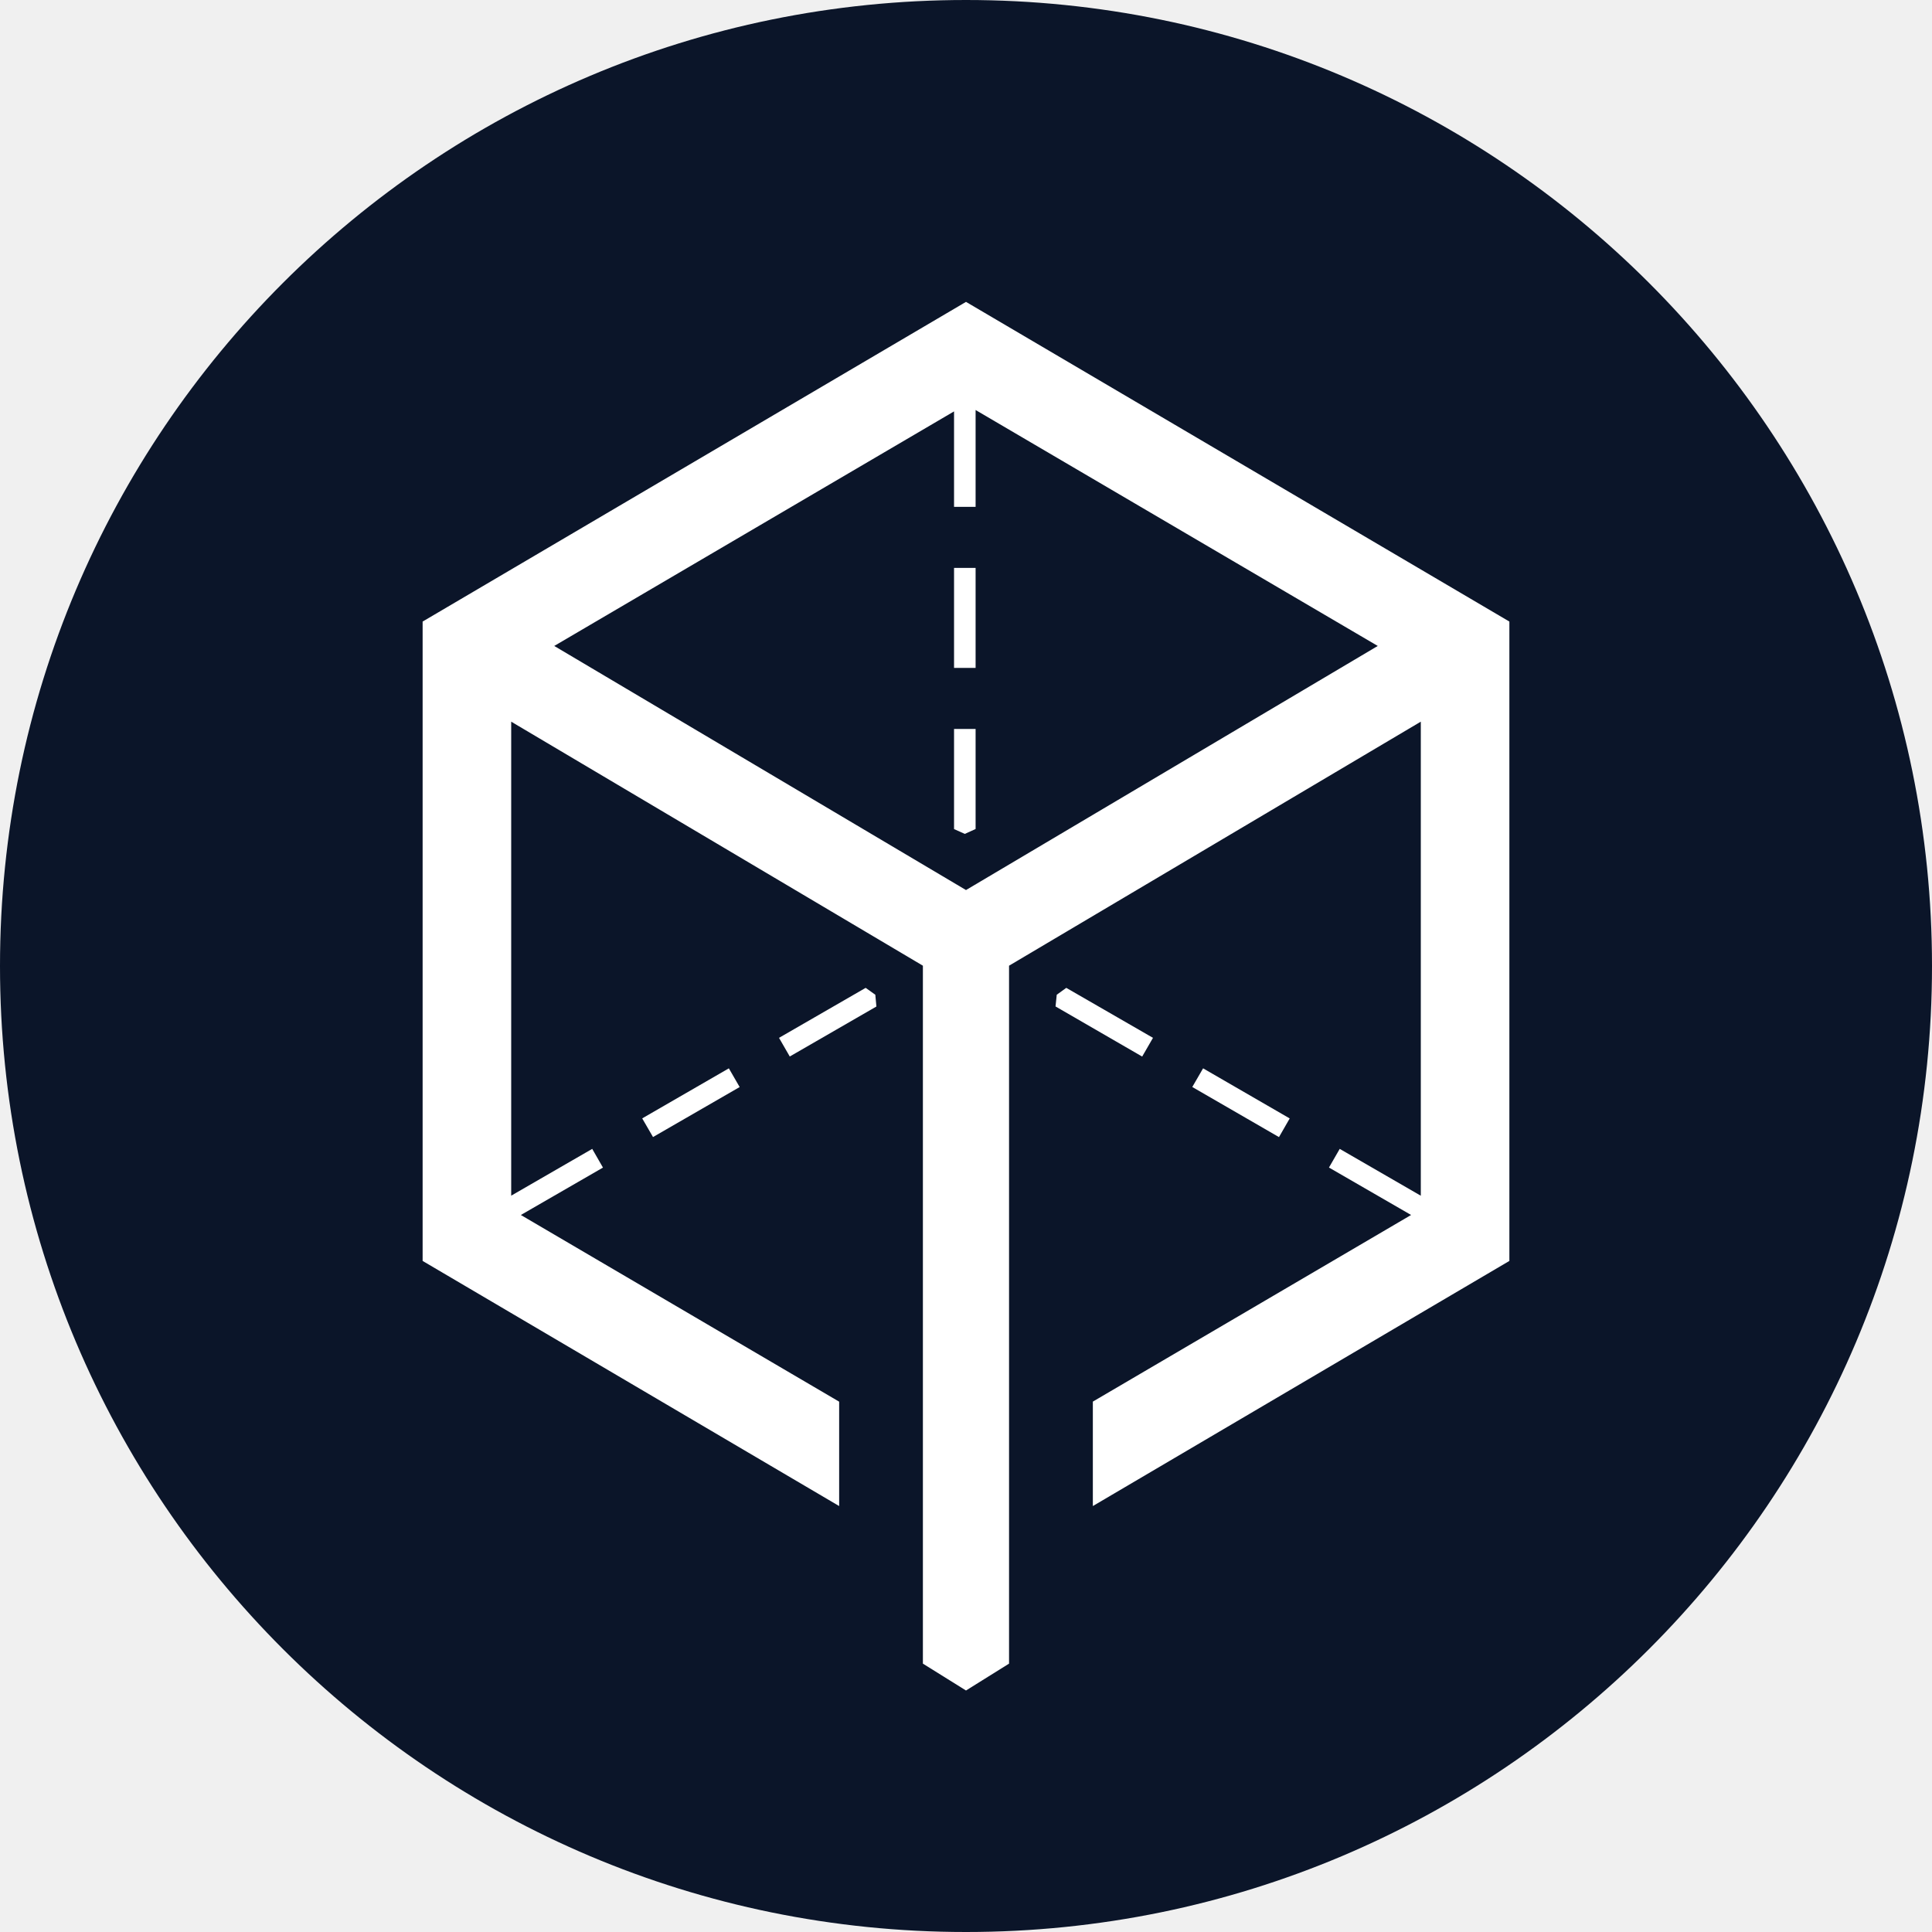
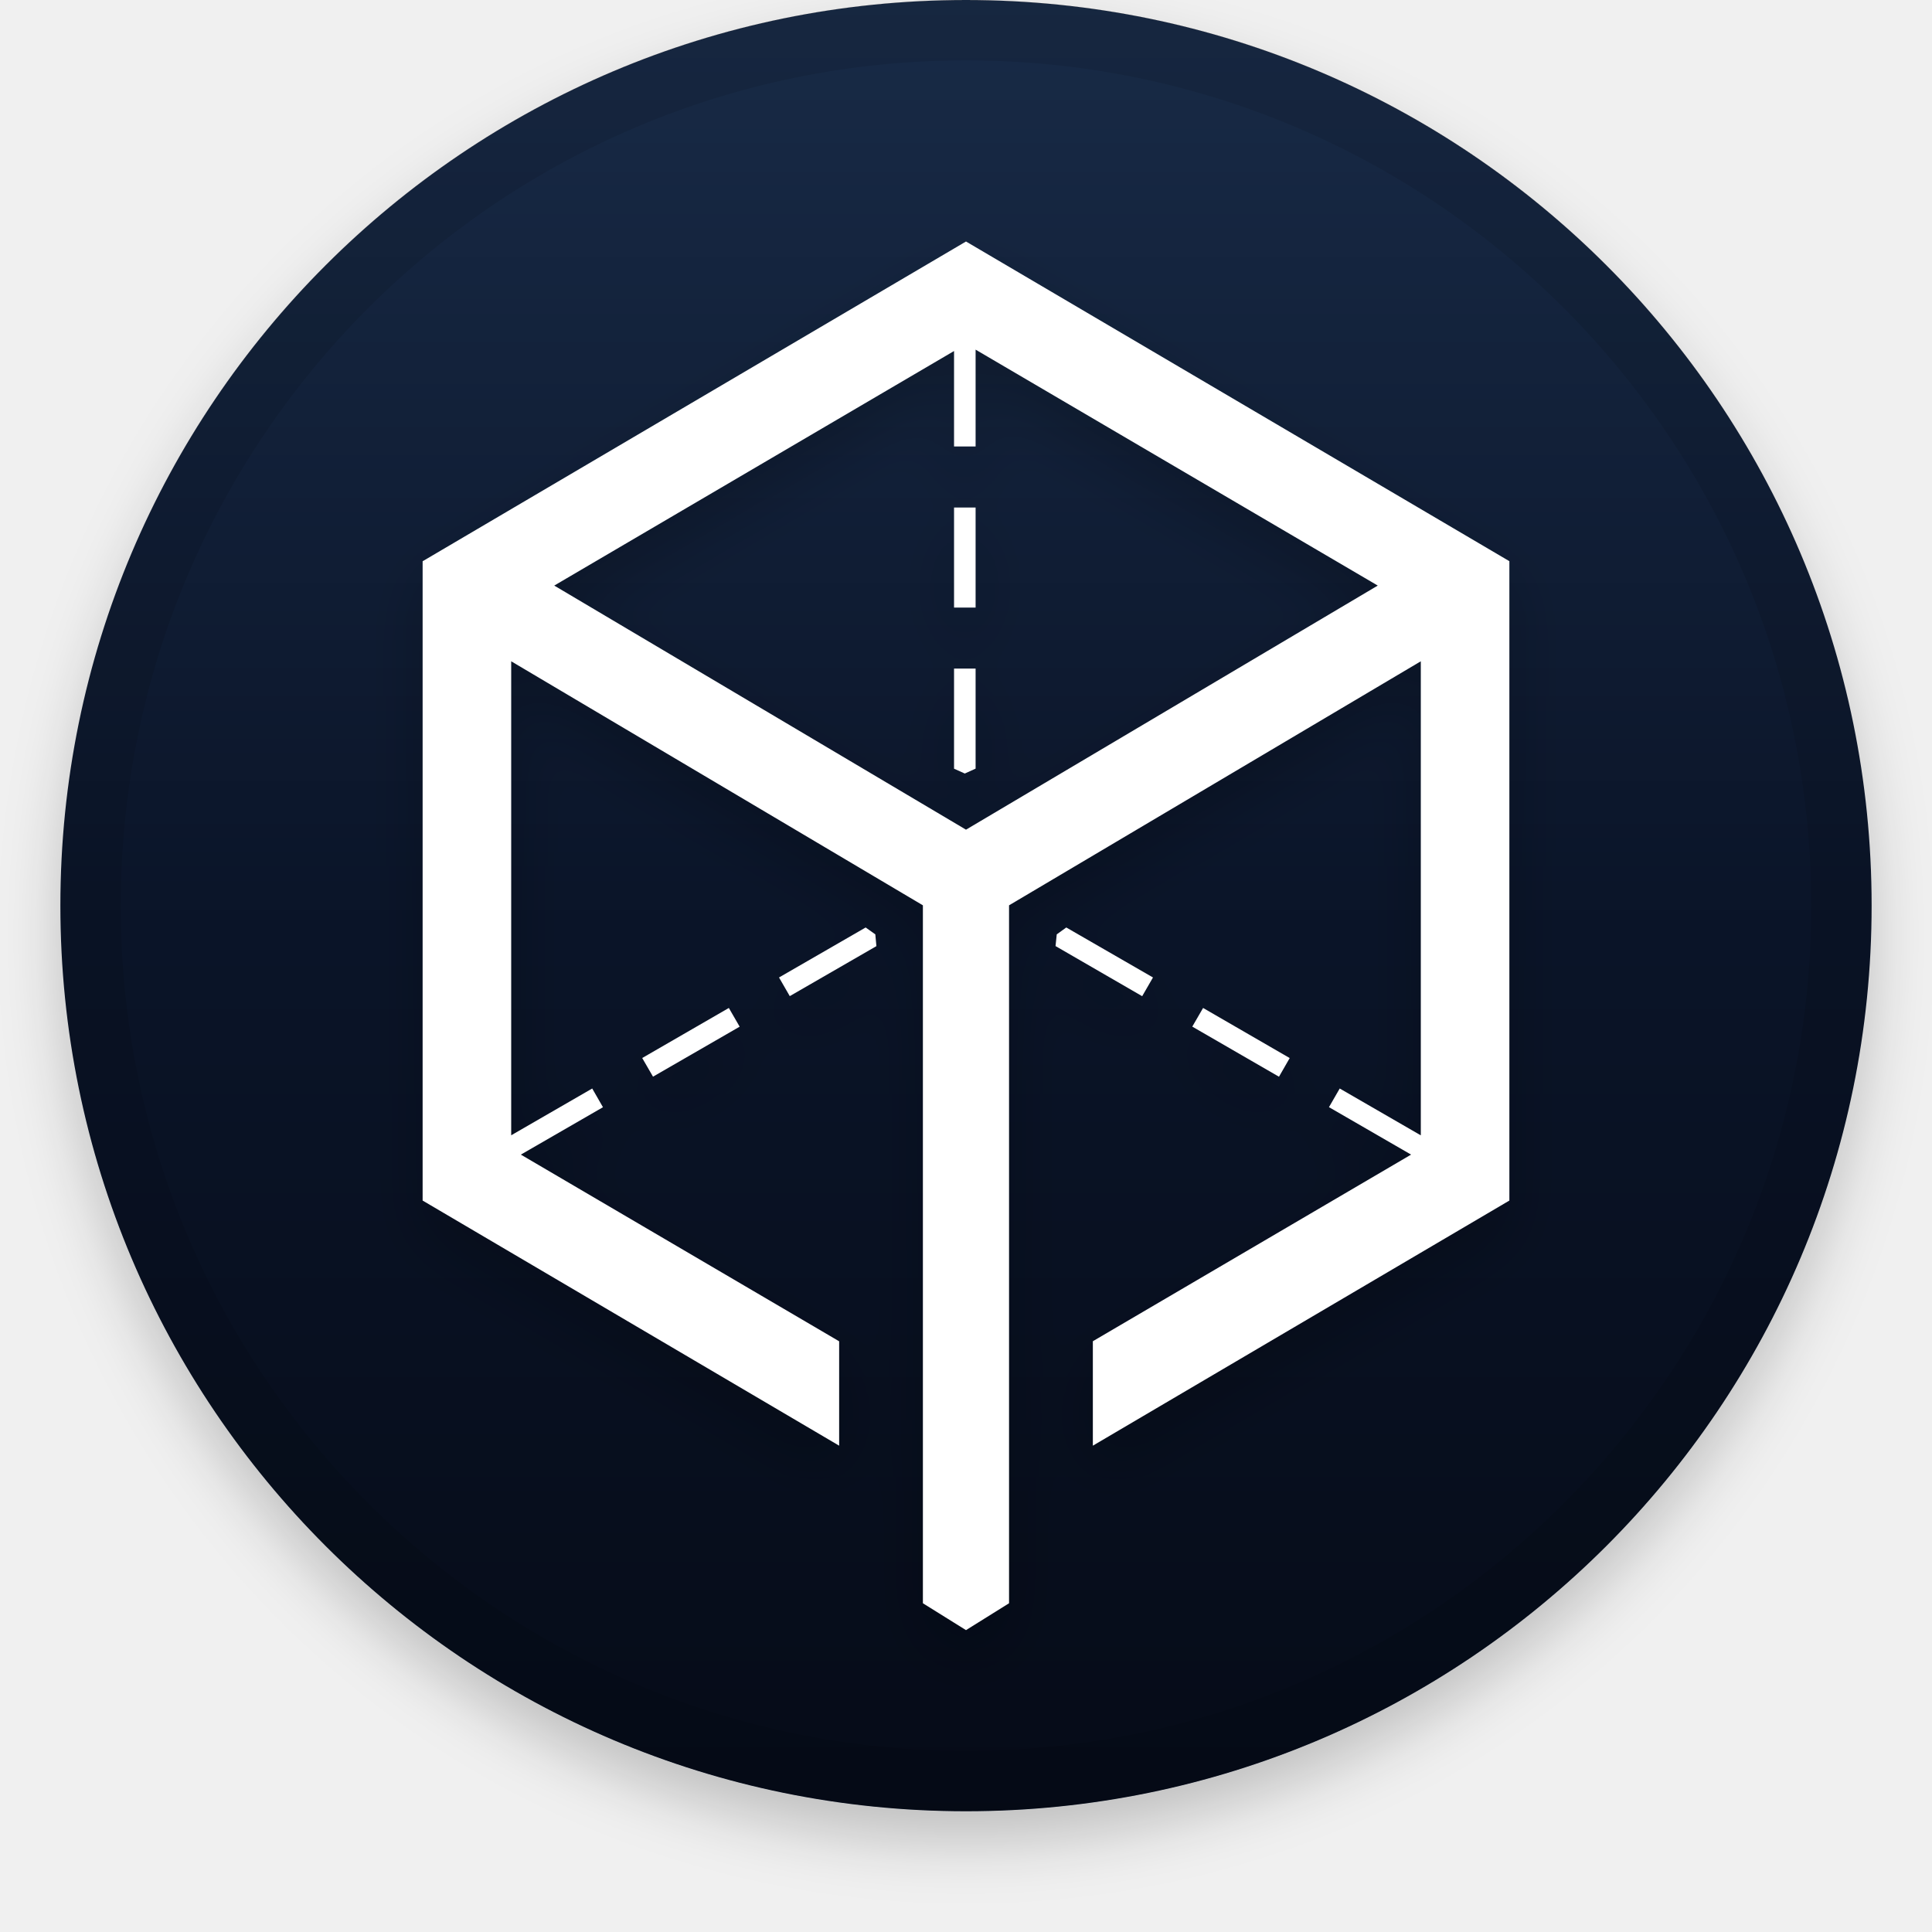
- <svg xmlns="http://www.w3.org/2000/svg" viewBox="0 0 32 32">
+ <svg xmlns="http://www.w3.org/2000/svg" xmlns:xlink="http://www.w3.org/1999/xlink" width="32" height="32" viewBox="0 0 32 32">
+   <defs>
+     <filter id="a" width="111.7%" height="111.7%" x="-5.8%" y="-4.2%" filterUnits="objectBoundingBox">
+       <feOffset dy=".5" in="SourceAlpha" result="shadowOffsetOuter1" />
+       <feGaussianBlur in="shadowOffsetOuter1" result="shadowBlurOuter1" stdDeviation=".5" />
+       <feComposite in="shadowBlurOuter1" in2="SourceAlpha" operator="out" result="shadowBlurOuter1" />
+       <feColorMatrix in="shadowBlurOuter1" values="0 0 0 0 0 0 0 0 0 0 0 0 0 0 0 0 0 0 0.199 0" />
+     </filter>
+     <filter id="d" width="119.4%" height="115.2%" x="-9.7%" y="-5.4%" filterUnits="objectBoundingBox">
+       <feOffset dy=".5" in="SourceAlpha" result="shadowOffsetOuter1" />
+       <feGaussianBlur in="shadowOffsetOuter1" result="shadowBlurOuter1" stdDeviation=".5" />
+       <feColorMatrix in="shadowBlurOuter1" values="0 0 0 0 0 0 0 0 0 0 0 0 0 0 0 0 0 0 0.204 0" />
+     </filter>
+     <linearGradient id="c" x1="50%" x2="50%" y1="0%" y2="100%">
+       <stop offset="0%" stop-color="#FFF" stop-opacity=".5" />
+       <stop offset="100%" stop-opacity=".5" />
+     </linearGradient>
+     <circle id="b" cx="16" cy="15" r="15" />
+     <path id="e" d="M8.627 19.124l5.272 3.092v1.729L7 19.885V9.296L16 4l9 5.295v10.59l-6.899 4.06v-1.73l5.271-3.091-1.36-.786.178-.309 1.343.776v-7.852l-6.82 4.042v11.56L16 27l-.714-.445v-11.56l-6.819-4.042v7.851l1.342-.775.178.31-1.36.785zm7.175-13.31L9.18 9.699 16 13.742l6.82-4.043-6.661-3.908v1.604h-.357V5.814zm0 2.592h.357v1.657h-.357V8.406zm0 2.668h.357v1.657l-.179.081-.178-.08v-1.658zm5.56 6.45l-.178.31-1.436-.83.179-.309 1.435.83zm-2.265-1.334l-.179.31-1.435-.83.02-.194.158-.114 1.436.828zm-8.46 1.334l1.435-.829.179.31-1.435.828-.179-.309zm2.266-1.334l1.435-.828.16.114.018.195-1.435.828-.178-.309z" />
+   </defs>
  <g fill="none" fill-rule="evenodd">
-     <circle cx="16" cy="16" r="16" fill="#0B1529" />
-     <path fill="#FFF" d="M8.627 20.124l5.272 3.092v1.729L7 20.885v-10.59L16 5l9 5.295v10.59l-6.899 4.06v-1.73l5.271-3.091-1.36-.786.178-.309 1.343.776v-7.852l-6.82 4.042v11.56L16 28l-.714-.445v-11.56l-6.819-4.042v7.851l1.342-.775.178.31-1.36.785zm7.175-13.31L9.18 10.699 16 14.742l6.82-4.043-6.661-3.908v1.604h-.357V6.814zm0 2.592h.357v1.657h-.357V9.406zm0 2.668h.357v1.657l-.179.081-.178-.08v-1.658zm5.56 6.45l-.178.31-1.436-.83.179-.309 1.435.83zm-2.265-1.334l-.179.31-1.435-.83.02-.194.158-.114 1.436.828zm-8.46 1.334l1.435-.829.179.31-1.435.828-.179-.309zm2.266-1.334l1.435-.828.16.114.018.195-1.435.828-.178-.309z" />
+     <use fill="#000" filter="url(#a)" xlink:href="#b" />
+     <use fill="#0B1529" xlink:href="#b" />
+     <use fill="url(#c)" style="mix-blend-mode:soft-light" xlink:href="#b" />
+     <circle cx="16" cy="15" r="14.5" stroke="#000" stroke-opacity=".097" />
+     <use fill="#000" filter="url(#d)" xlink:href="#e" />
+     <use fill="#FFF" xlink:href="#e" />
  </g>
</svg>
